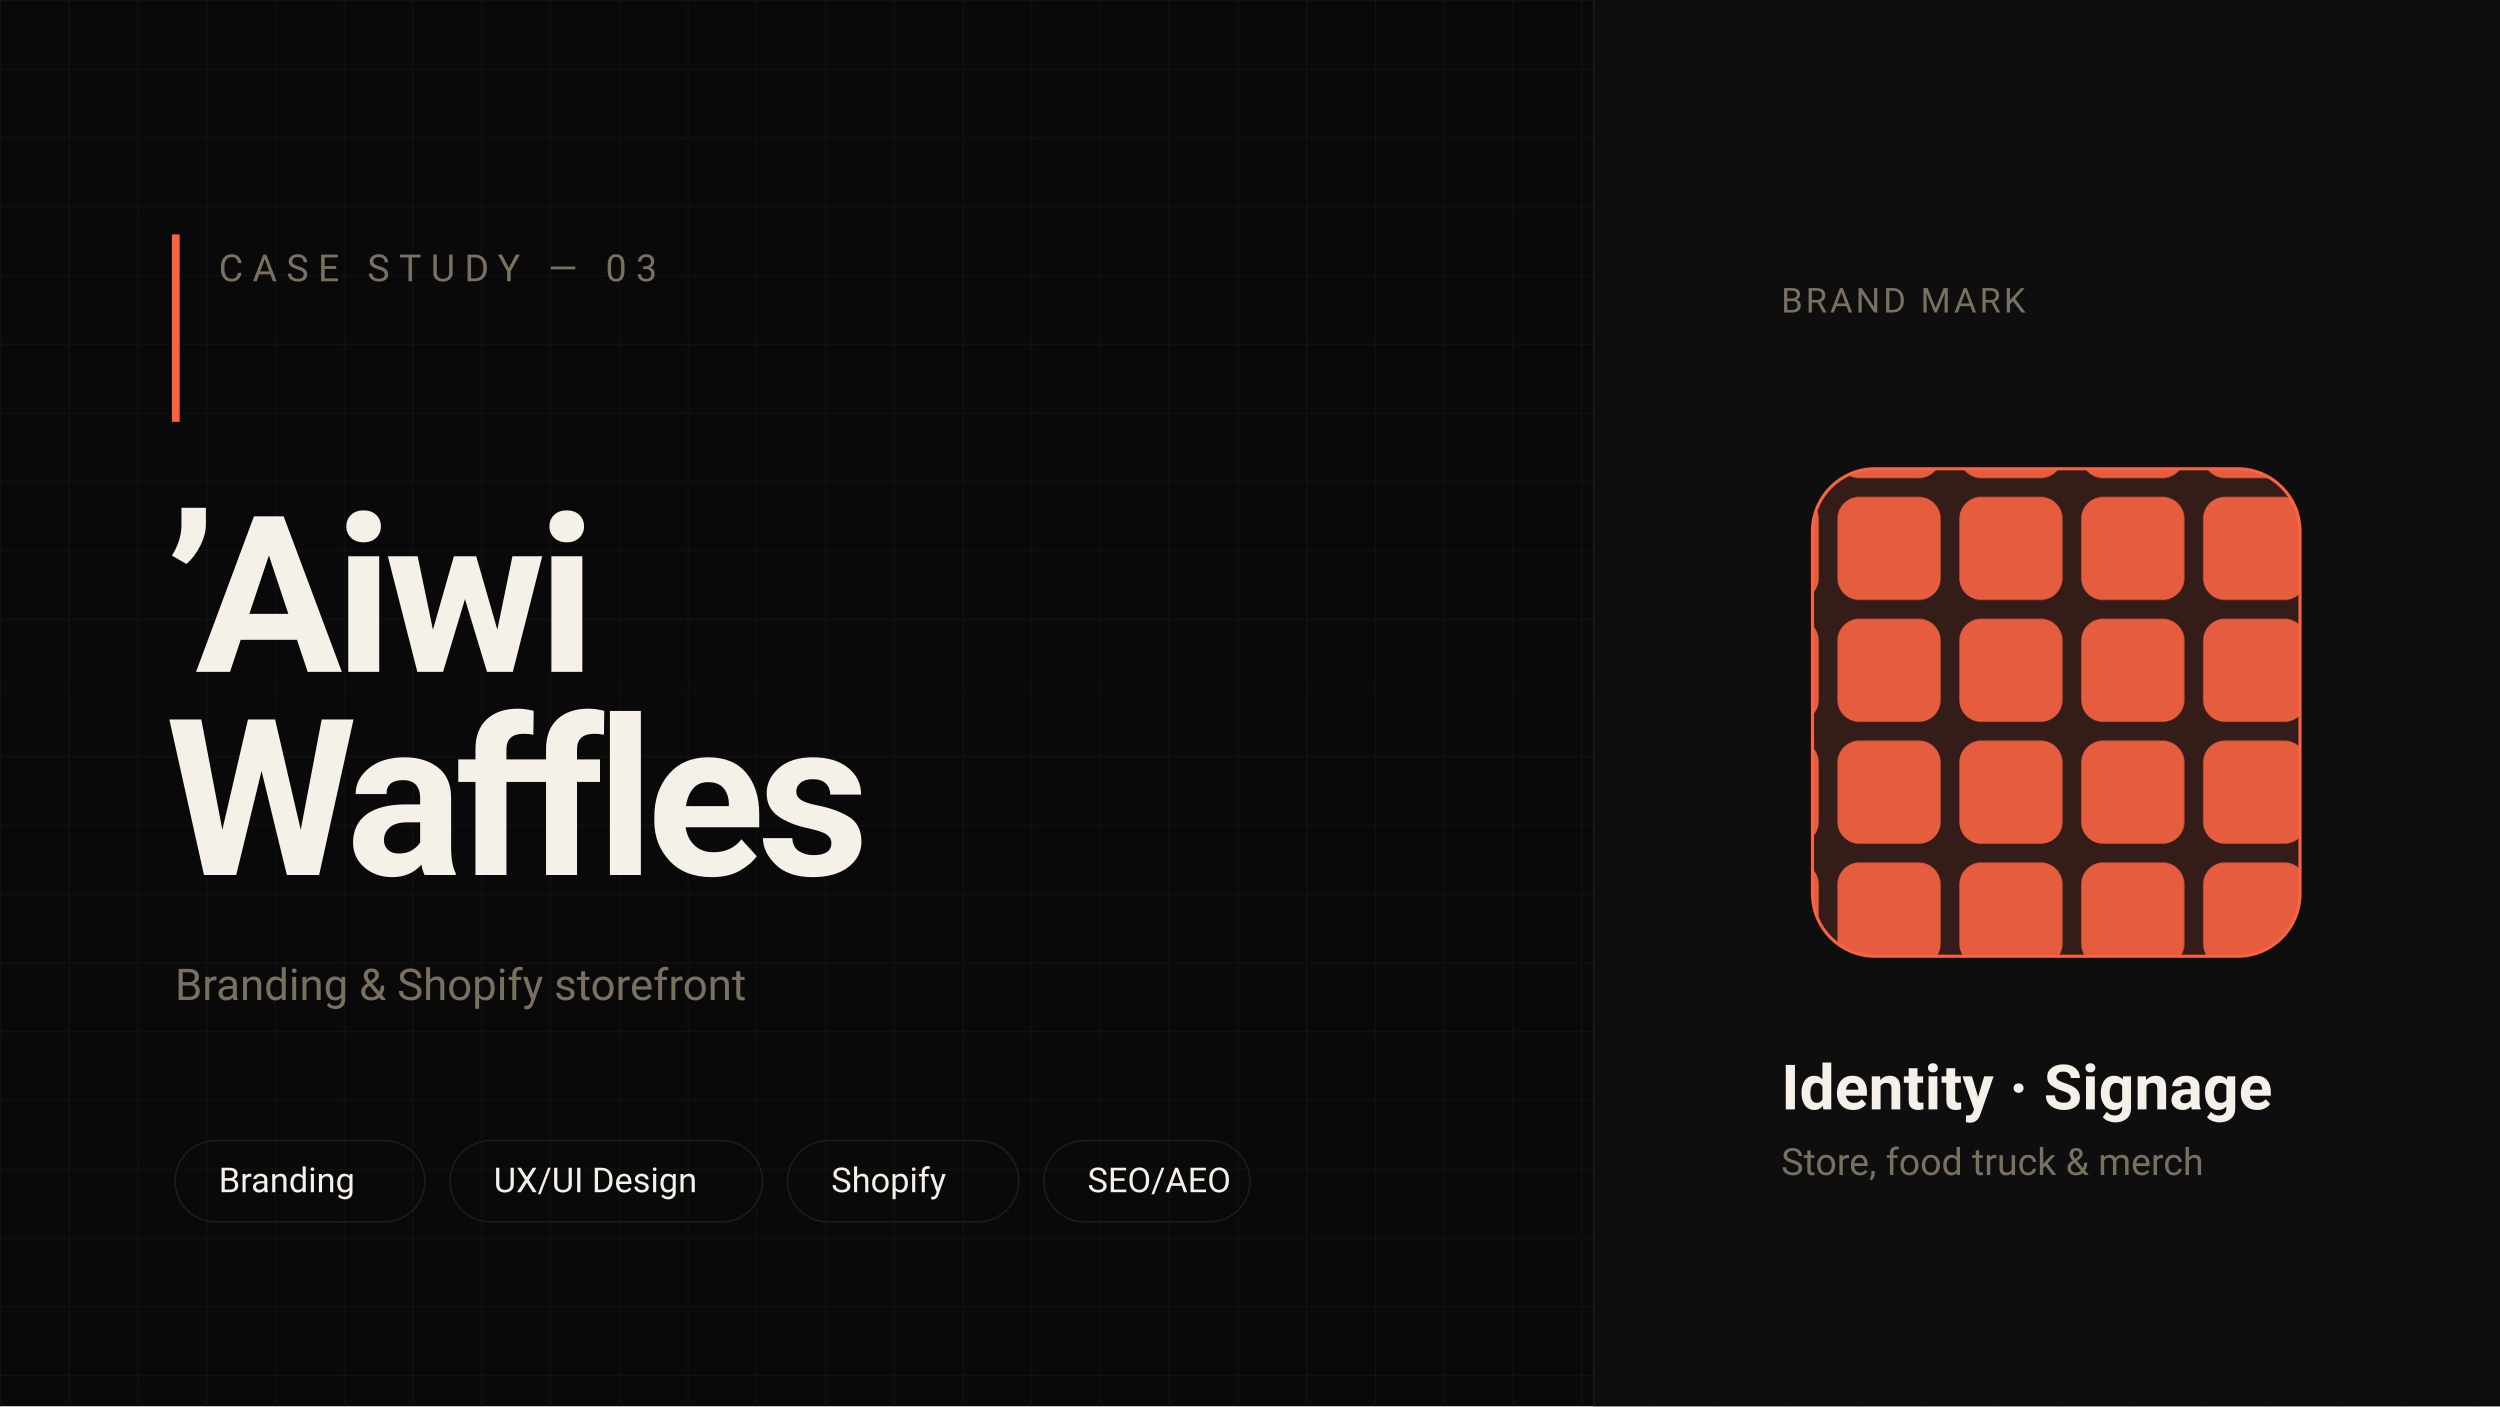
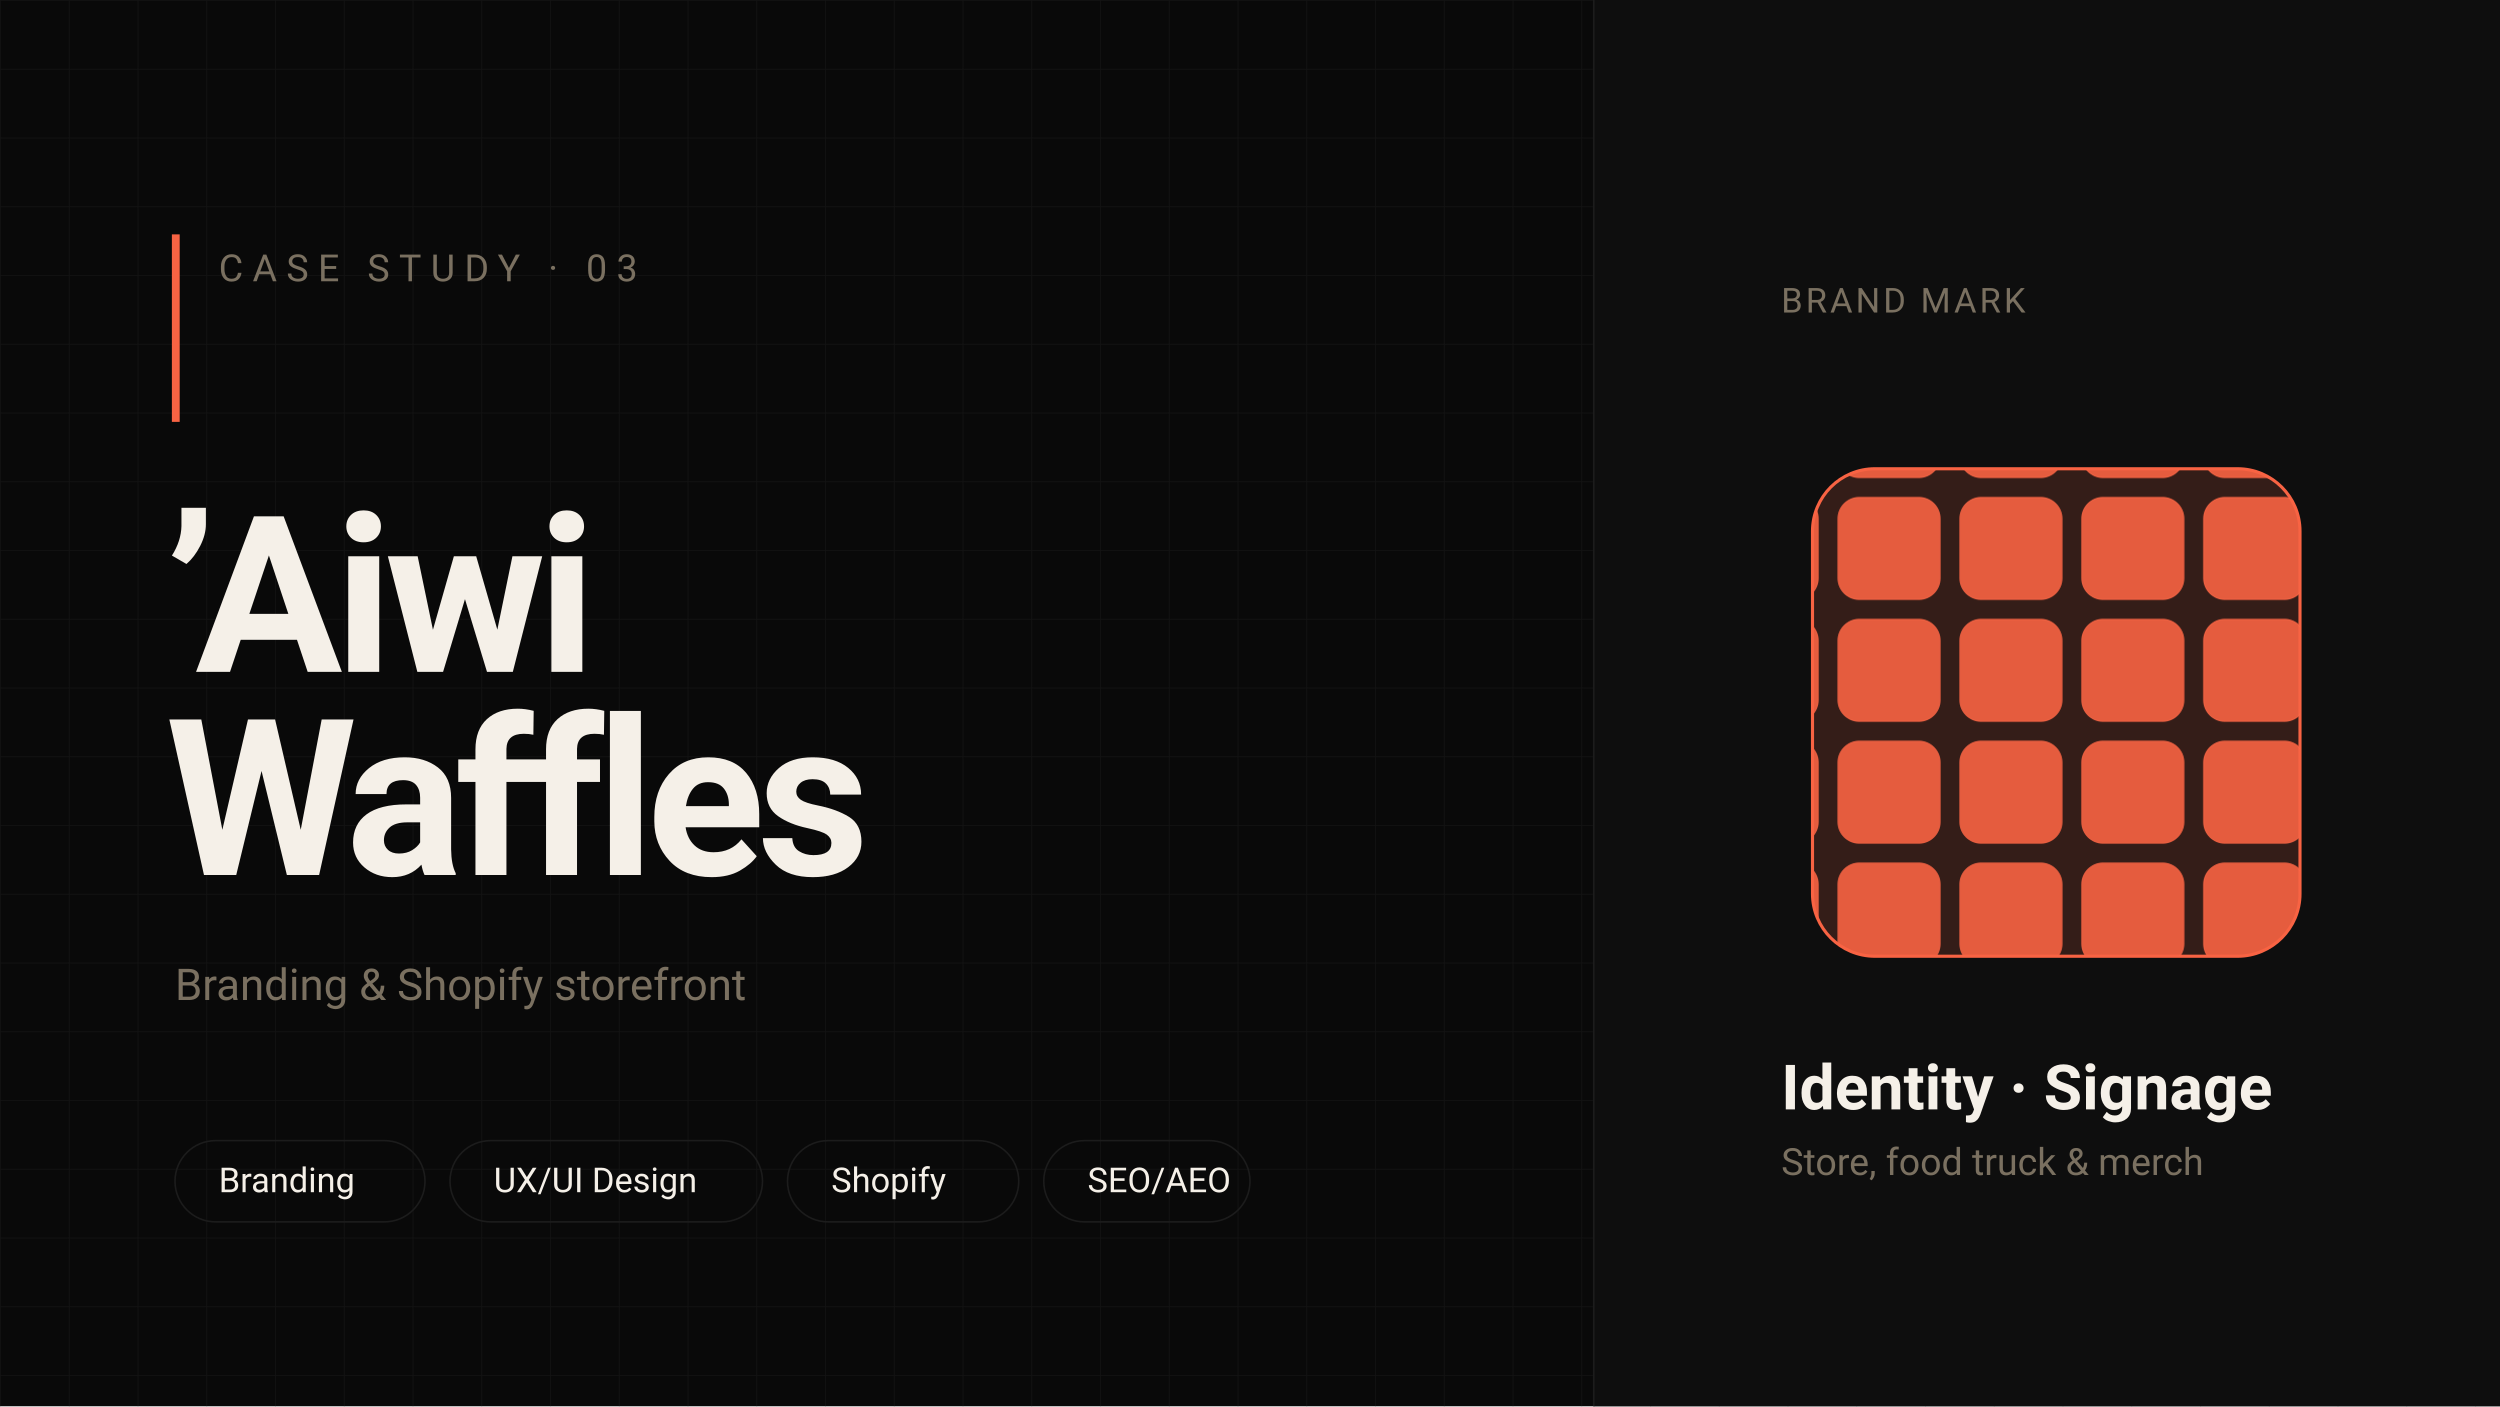
<svg xmlns="http://www.w3.org/2000/svg" width="1600" height="900" viewBox="0 0 1600 900" fill="none" font-family="Poppins, system-ui, -apple-system, 'Segoe UI', Roboto, sans-serif">
  <defs>
    <pattern id="grid" width="44" height="44" patternUnits="userSpaceOnUse">
      <path d="M44 0 H0 V44" fill="none" stroke="#1c1c1c" stroke-width="1" />
    </pattern>
    <pattern id="waffle" x="0" y="0" width="78" height="78" patternUnits="userSpaceOnUse">
      <rect x="6" y="6" width="66" height="66" rx="14" fill="#f86343" />
    </pattern>
  </defs>
  <rect width="1600" height="900" fill="#090909" />
  <rect width="1600" height="900" fill="url(#grid)" opacity="0.5" />
  <rect x="1020" y="0" width="580" height="900" fill="#0e0e0e" />
  <line x1="1020" y1="0" x2="1020" y2="900" stroke="#1c1c1c" stroke-width="1" />
  <g>
    <text x="1140" y="200" fill="#7a7060" font-size="22" letter-spacing="2">BRAND MARK</text>
    <rect x="1160" y="300" width="312" height="312" rx="40" fill="#7a3a2a" opacity="0.35" />
    <rect x="1160" y="300" width="312" height="312" rx="40" fill="none" stroke="#f86343" stroke-width="2" />
    <clipPath id="body">
      <rect x="1160" y="300" width="312" height="312" rx="40" />
    </clipPath>
    <g clip-path="url(#body)">
      <rect x="1160" y="300" width="312" height="312" fill="url(#waffle)" opacity="0.9" />
    </g>
    <text x="1140" y="710" fill="#f5f0e8" font-size="40" font-weight="600">Identity · Signage</text>
    <text x="1140" y="752" fill="#7a7060" font-size="24">Store, food truck &amp; merch</text>
  </g>
  <rect x="110" y="150" width="5" height="120" fill="#f86343" />
-   <text x="140" y="180" fill="#7a7060" font-size="24" letter-spacing="6">CASE STUDY — 03</text>
+   <text x="140" y="180" fill="#7a7060" font-size="24" letter-spacing="6">CASE STUDY · 03</text>
  <text x="106" y="430" fill="#f5f0e8" font-size="140" font-weight="700" letter-spacing="-5">’Aiwi</text>
  <text x="106" y="560" fill="#f5f0e8" font-size="140" font-weight="700" letter-spacing="-5">Waffles</text>
  <text x="112" y="640" fill="#7a7060" font-size="28">Branding &amp; Shopify storefront</text>
  <g font-size="22" fill="#f5f0e8">
    <rect x="112" y="730" width="160" height="52" rx="26" fill="none" stroke="#1c1c1c" />
    <text x="140" y="763">Branding</text>
    <rect x="288" y="730" width="200" height="52" rx="26" fill="none" stroke="#1c1c1c" />
    <text x="316" y="763">UX/UI Design</text>
    <rect x="504" y="730" width="148" height="52" rx="26" fill="none" stroke="#1c1c1c" />
    <text x="532" y="763">Shopify</text>
    <rect x="668" y="730" width="132" height="52" rx="26" fill="none" stroke="#1c1c1c" />
    <text x="696" y="763">SEO/AEO</text>
  </g>
</svg>
